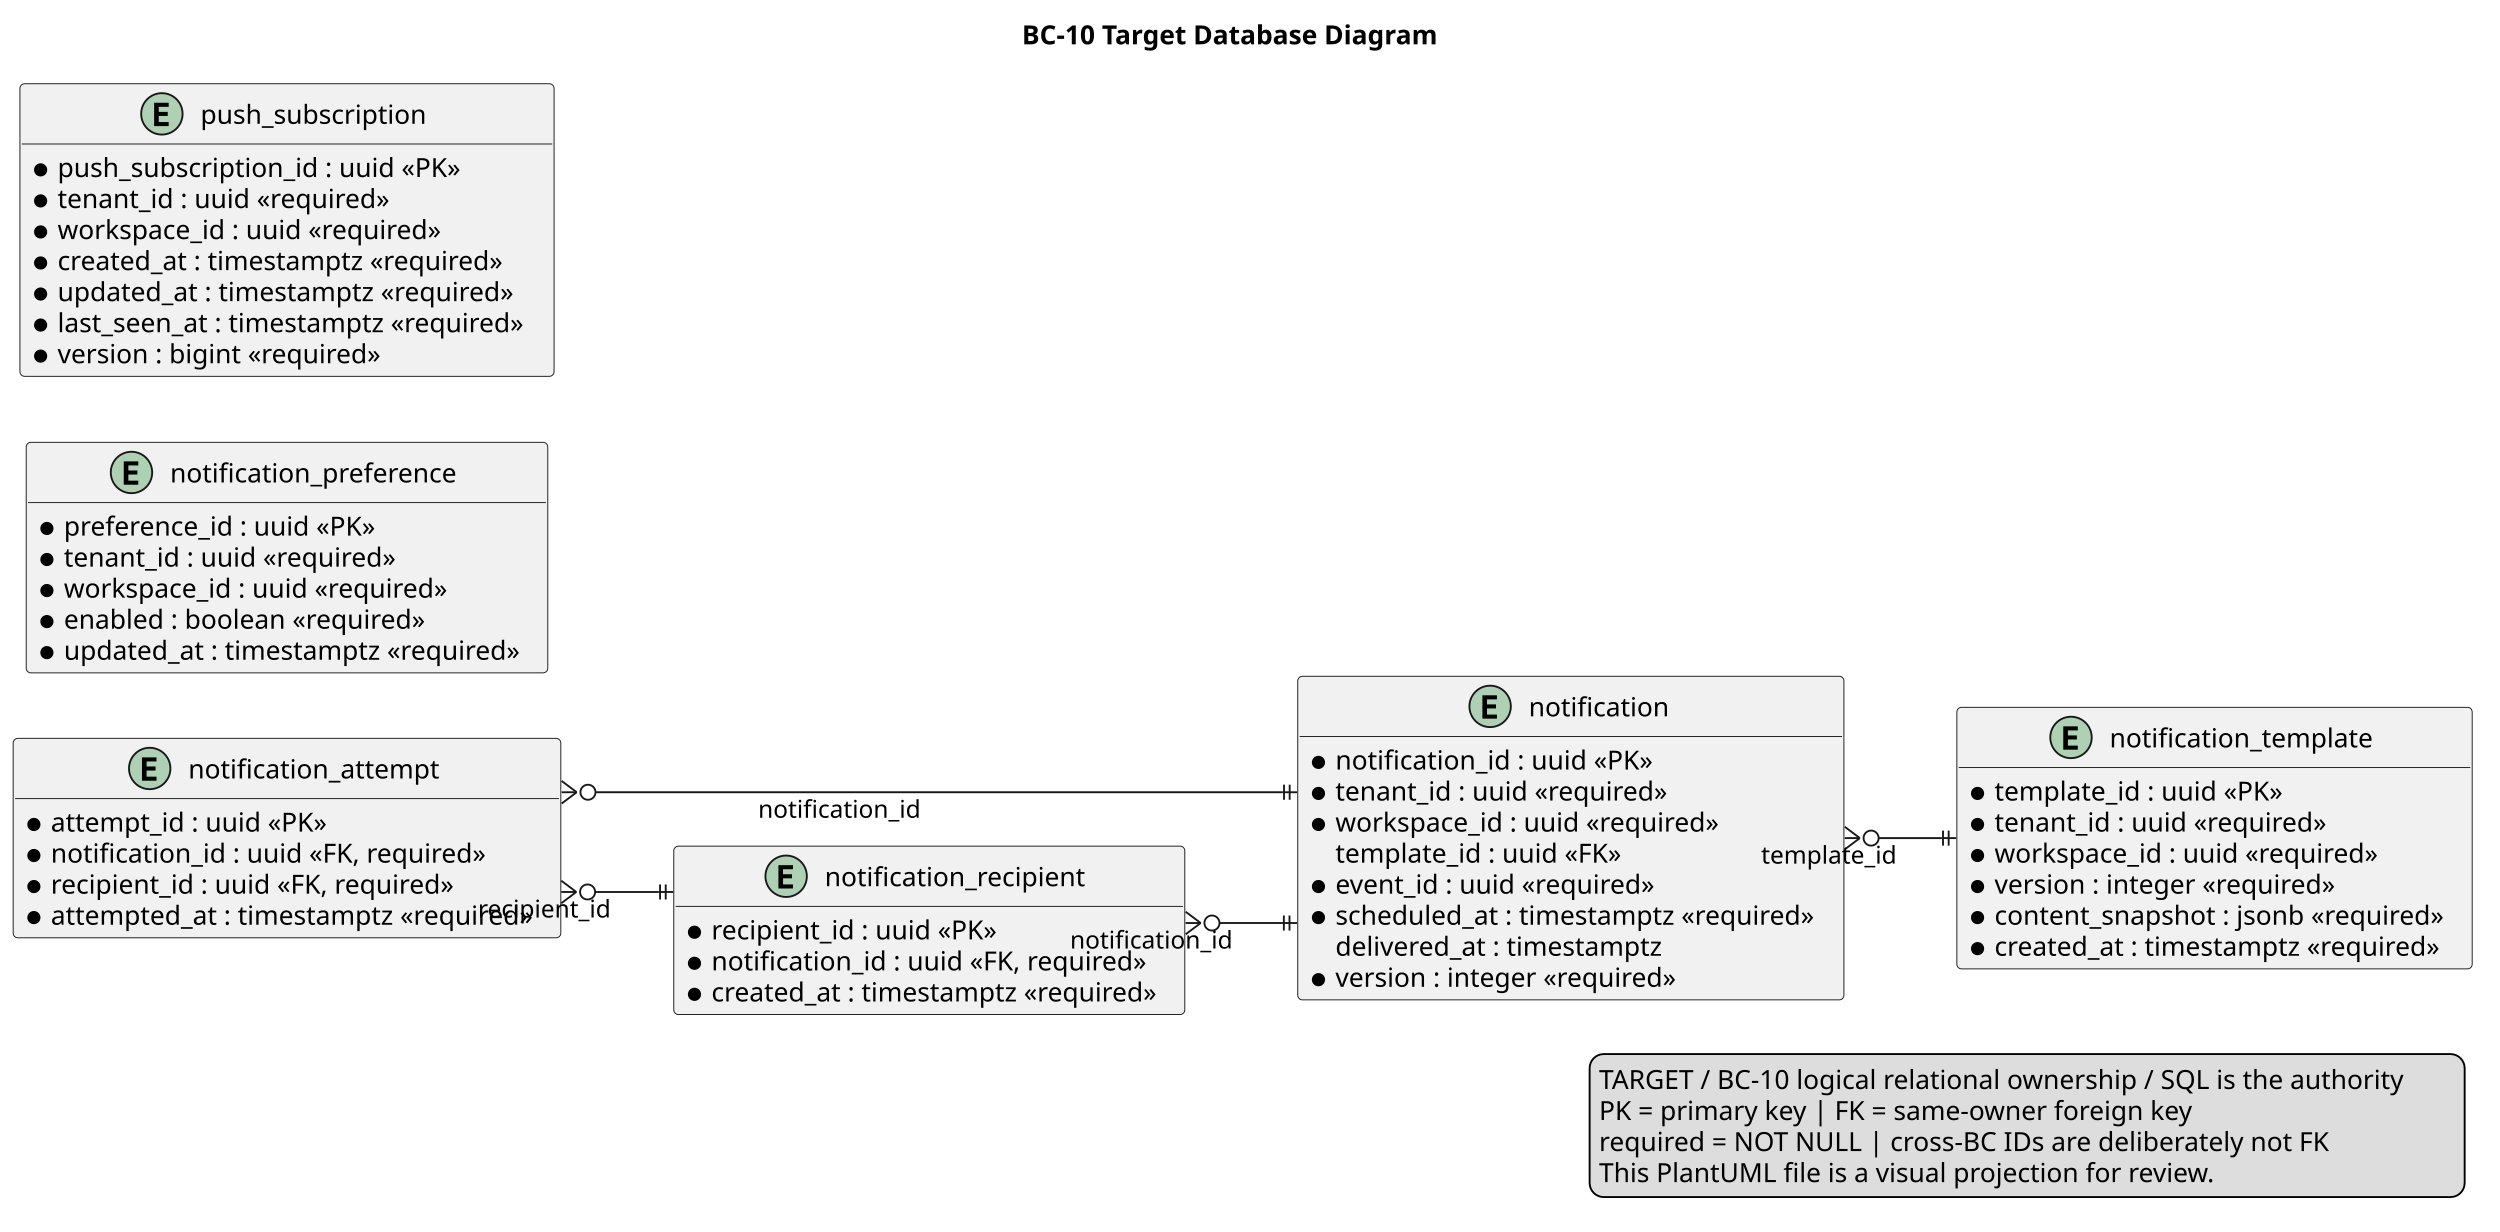
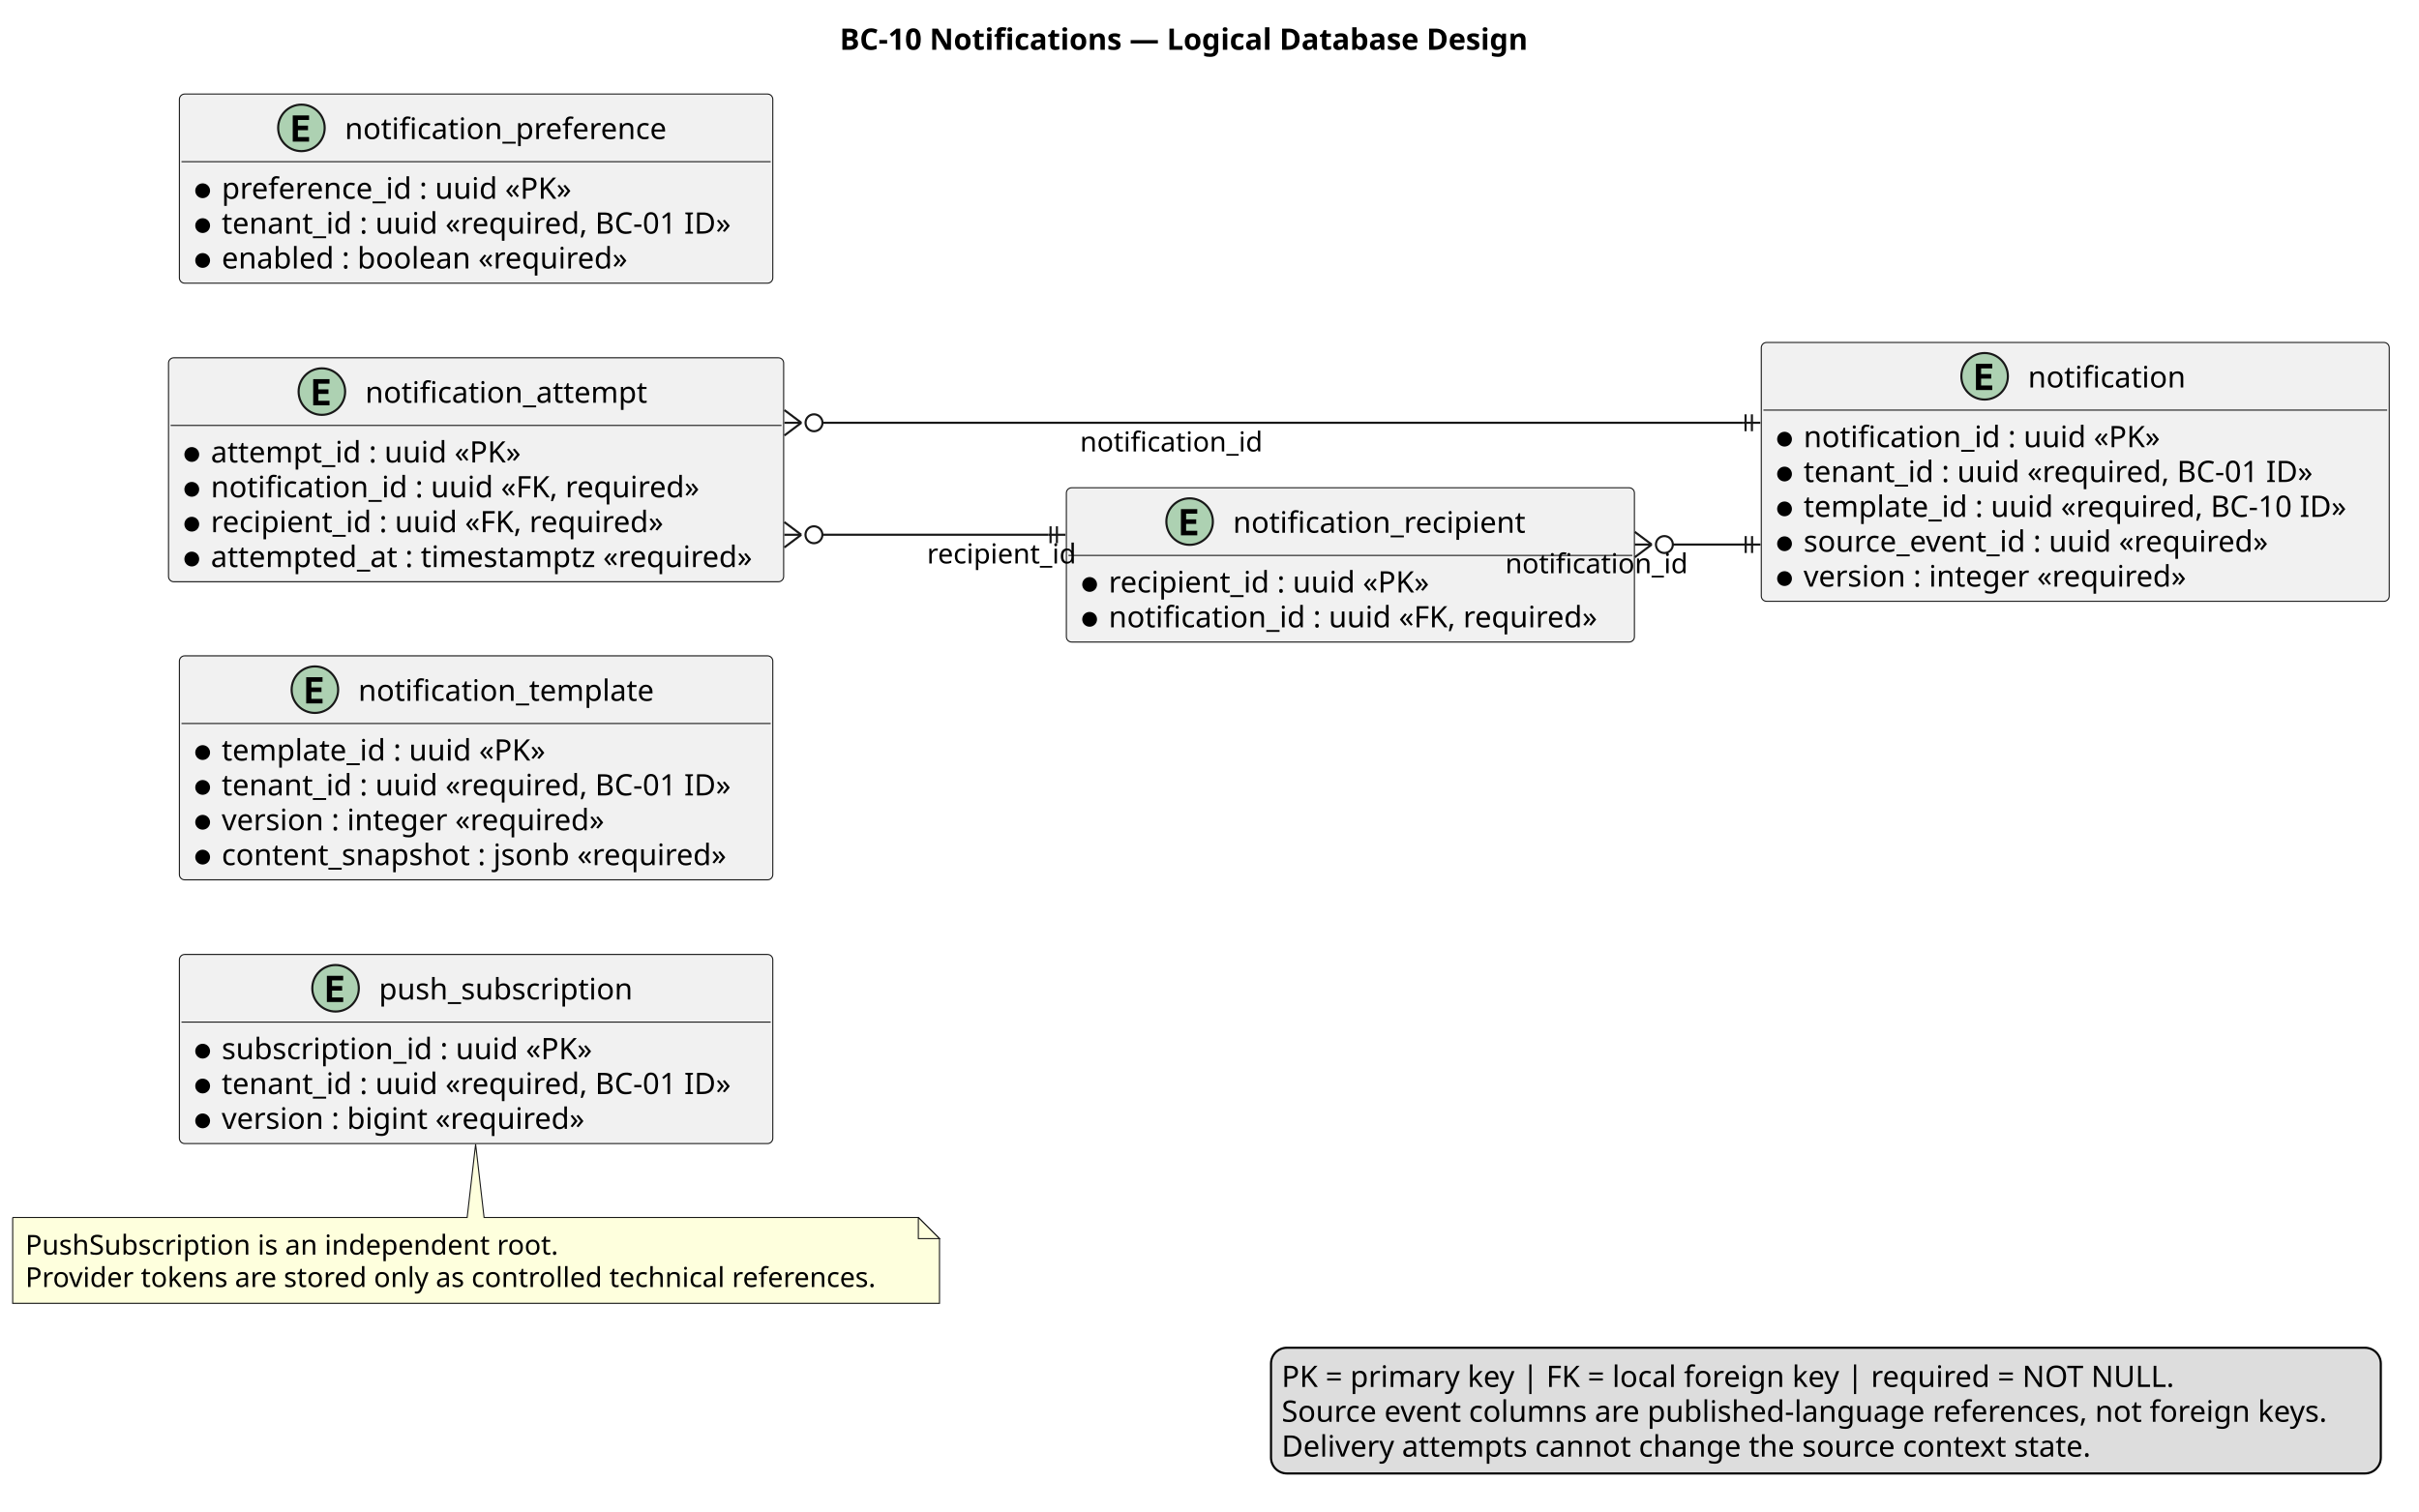
- <svg xmlns="http://www.w3.org/2000/svg" contentStyleType="text/css" data-diagram-type="CLASS" height="654px" preserveAspectRatio="none" style="width:1328px;height:654px;background:#FFFFFF;" version="1.1" viewBox="0 0 1328 654" width="1328px" zoomAndPan="magnify">
+ <svg xmlns="http://www.w3.org/2000/svg" contentStyleType="text/css" data-diagram-type="CLASS" height="715px" preserveAspectRatio="none" style="width:1144px;height:715px;background:#FFFFFF;" version="1.1" viewBox="0 0 1144 715" width="1144px" zoomAndPan="magnify">
  <defs />
  <g>
    <g class="title" data-source-line="1">
-       <text fill="#000000" font-family="sans-serif" font-size="14" font-weight="700" lengthAdjust="spacing" textLength="235.566" x="542.831" y="23.535">BC-10 Target Database Diagram</text>
+       <text fill="#000000" font-family="sans-serif" font-size="14" font-weight="700" lengthAdjust="spacing" textLength="343.69" x="397.122" y="23.535">BC-10 Notifications — Logical Database Design</text>
    </g>
-     <g class="entity" data-qualified-name="t_notification_template" data-source-line="12" id="ent0001">
-       <rect fill="#F1F1F1" height="138.93" rx="2.5" ry="2.5" style="stroke:#181818;stroke-width:0.5;" width="273.748" x="1039.48" y="375.728" />
-       <ellipse cx="1100.118" cy="391.728" fill="#ADD1B2" rx="11" ry="11" style="stroke:#181818;stroke-width:1;" />
-       <path d="M1103.732,398.228 L1096.013,398.228 L1096.013,385.835 L1103.732,385.835 L1103.732,387.993 L1098.461,387.993 L1098.461,390.666 L1103.234,390.666 L1103.234,392.825 L1098.461,392.825 L1098.461,396.07 L1103.732,396.07 Z " fill="#000000" />
-       <text fill="#000000" font-family="sans-serif" font-size="14" lengthAdjust="spacing" textLength="143.972" x="1120.618" y="397.019">notification_template</text>
-       <line style="stroke:#181818;stroke-width:0.5;" x1="1040.48" x2="1312.228" y1="407.728" y2="407.728" />
+     <g class="entity" data-qualified-name="notification_template" data-source-line="12" id="ent0001">
+       <rect fill="#F1F1F1" height="105.953" rx="2.5" ry="2.5" style="stroke:#181818;stroke-width:0.5;" width="280.632" x="84.84" y="310.238" />
+       <ellipse cx="148.92" cy="326.238" fill="#ADD1B2" rx="11" ry="11" style="stroke:#181818;stroke-width:1;" />
+       <path d="M152.534,332.738 L144.815,332.738 L144.815,320.345 L152.534,320.345 L152.534,322.503 L147.263,322.503 L147.263,325.176 L152.036,325.176 L152.036,327.334 L147.263,327.334 L147.263,330.58 L152.534,330.58 Z " fill="#000000" />
+       <text fill="#000000" font-family="sans-serif" font-size="14" lengthAdjust="spacing" textLength="143.972" x="169.42" y="331.529">notification_template</text>
+       <line style="stroke:#181818;stroke-width:0.5;" x1="85.84" x2="364.472" y1="342.238" y2="342.238" />
      <g data-visibility-modifier="IE_MANDATORY">
-         <ellipse cx="1050.48" cy="421.472" fill="#000000" rx="3" ry="3" style="stroke:#000000;stroke-width:1;" />
+         <ellipse cx="95.84" cy="355.982" fill="#000000" rx="3" ry="3" style="stroke:#000000;stroke-width:1;" />
      </g>
-       <text fill="#000000" font-family="sans-serif" font-size="14" lengthAdjust="spacing" textLength="159.093" x="1059.48" y="425.263">template_id : uuid «PK»</text>
+       <text fill="#000000" font-family="sans-serif" font-size="14" lengthAdjust="spacing" textLength="159.093" x="104.84" y="359.773">template_id : uuid «PK»</text>
      <g data-visibility-modifier="IE_MANDATORY">
-         <ellipse cx="1050.48" cy="437.961" fill="#000000" rx="3" ry="3" style="stroke:#000000;stroke-width:1;" />
+         <ellipse cx="95.84" cy="372.471" fill="#000000" rx="3" ry="3" style="stroke:#000000;stroke-width:1;" />
      </g>
-       <text fill="#000000" font-family="sans-serif" font-size="14" lengthAdjust="spacing" textLength="183.278" x="1059.48" y="441.752">tenant_id : uuid «required»</text>
+       <text fill="#000000" font-family="sans-serif" font-size="14" lengthAdjust="spacing" textLength="254.632" x="104.84" y="376.262">tenant_id : uuid «required, BC-01 ID»</text>
      <g data-visibility-modifier="IE_MANDATORY">
-         <ellipse cx="1050.48" cy="454.449" fill="#000000" rx="3" ry="3" style="stroke:#000000;stroke-width:1;" />
+         <ellipse cx="95.84" cy="388.959" fill="#000000" rx="3" ry="3" style="stroke:#000000;stroke-width:1;" />
      </g>
-       <text fill="#000000" font-family="sans-serif" font-size="14" lengthAdjust="spacing" textLength="211.846" x="1059.48" y="458.24">workspace_id : uuid «required»</text>
+       <text fill="#000000" font-family="sans-serif" font-size="14" lengthAdjust="spacing" textLength="187.079" x="104.84" y="392.75">version : integer «required»</text>
      <g data-visibility-modifier="IE_MANDATORY">
-         <ellipse cx="1050.48" cy="470.937" fill="#000000" rx="3" ry="3" style="stroke:#000000;stroke-width:1;" />
+         <ellipse cx="95.84" cy="405.447" fill="#000000" rx="3" ry="3" style="stroke:#000000;stroke-width:1;" />
      </g>
-       <text fill="#000000" font-family="sans-serif" font-size="14" lengthAdjust="spacing" textLength="187.079" x="1059.48" y="474.728">version : integer «required»</text>
+       <text fill="#000000" font-family="sans-serif" font-size="14" lengthAdjust="spacing" textLength="247.748" x="104.84" y="409.238">content_snapshot : jsonb «required»</text>
+     </g>
+     <g class="entity" data-qualified-name="notification" data-source-line="22" id="ent0002">
+       <rect fill="#F1F1F1" height="122.441" rx="2.5" ry="2.5" style="stroke:#181818;stroke-width:0.5;" width="296.983" x="832.95" y="161.998" />
+       <ellipse cx="938.572" cy="177.998" fill="#ADD1B2" rx="11" ry="11" style="stroke:#181818;stroke-width:1;" />
+       <path d="M942.186,184.498 L934.467,184.498 L934.467,172.105 L942.186,172.105 L942.186,174.263 L936.915,174.263 L936.915,176.936 L941.688,176.936 L941.688,179.095 L936.915,179.095 L936.915,182.34 L942.186,182.34 Z " fill="#000000" />
+       <text fill="#000000" font-family="sans-serif" font-size="14" lengthAdjust="spacing" textLength="77.239" x="959.072" y="183.289">notification</text>
+       <line style="stroke:#181818;stroke-width:0.5;" x1="833.95" x2="1128.933" y1="193.998" y2="193.998" />
      <g data-visibility-modifier="IE_MANDATORY">
-         <ellipse cx="1050.48" cy="487.425" fill="#000000" rx="3" ry="3" style="stroke:#000000;stroke-width:1;" />
+         <ellipse cx="843.95" cy="207.742" fill="#000000" rx="3" ry="3" style="stroke:#000000;stroke-width:1;" />
      </g>
-       <text fill="#000000" font-family="sans-serif" font-size="14" lengthAdjust="spacing" textLength="247.748" x="1059.48" y="491.217">content_snapshot : jsonb «required»</text>
+       <text fill="#000000" font-family="sans-serif" font-size="14" lengthAdjust="spacing" textLength="176.6" x="852.95" y="211.533">notification_id : uuid «PK»</text>
      <g data-visibility-modifier="IE_MANDATORY">
-         <ellipse cx="1050.48" cy="503.914" fill="#000000" rx="3" ry="3" style="stroke:#000000;stroke-width:1;" />
+         <ellipse cx="843.95" cy="224.231" fill="#000000" rx="3" ry="3" style="stroke:#000000;stroke-width:1;" />
      </g>
-       <text fill="#000000" font-family="sans-serif" font-size="14" lengthAdjust="spacing" textLength="245.451" x="1059.48" y="507.705">created_at : timestamptz «required»</text>
+       <text fill="#000000" font-family="sans-serif" font-size="14" lengthAdjust="spacing" textLength="254.632" x="852.95" y="228.022">tenant_id : uuid «required, BC-01 ID»</text>
+       <g data-visibility-modifier="IE_MANDATORY">
+         <ellipse cx="843.95" cy="240.719" fill="#000000" rx="3" ry="3" style="stroke:#000000;stroke-width:1;" />
+       </g>
+       <text fill="#000000" font-family="sans-serif" font-size="14" lengthAdjust="spacing" textLength="270.983" x="852.95" y="244.51">template_id : uuid «required, BC-10 ID»</text>
+       <g data-visibility-modifier="IE_MANDATORY">
+         <ellipse cx="843.95" cy="257.207" fill="#000000" rx="3" ry="3" style="stroke:#000000;stroke-width:1;" />
+       </g>
+       <text fill="#000000" font-family="sans-serif" font-size="14" lengthAdjust="spacing" textLength="228.792" x="852.95" y="260.998">source_event_id : uuid «required»</text>
+       <g data-visibility-modifier="IE_MANDATORY">
+         <ellipse cx="843.95" cy="273.695" fill="#000000" rx="3" ry="3" style="stroke:#000000;stroke-width:1;" />
+       </g>
+       <text fill="#000000" font-family="sans-serif" font-size="14" lengthAdjust="spacing" textLength="187.079" x="852.95" y="277.487">version : integer «required»</text>
    </g>
-     <g class="entity" data-qualified-name="t_notification" data-source-line="24" id="ent0002">
-       <rect fill="#F1F1F1" height="171.906" rx="2.5" ry="2.5" style="stroke:#181818;stroke-width:0.5;" width="290.127" x="689.36" y="359.238" />
-       <ellipse cx="791.554" cy="375.238" fill="#ADD1B2" rx="11" ry="11" style="stroke:#181818;stroke-width:1;" />
-       <path d="M795.168,381.738 L787.448,381.738 L787.448,369.345 L795.168,369.345 L795.168,371.503 L789.897,371.503 L789.897,374.176 L794.67,374.176 L794.67,376.334 L789.897,376.334 L789.897,379.58 L795.168,379.58 Z " fill="#000000" />
-       <text fill="#000000" font-family="sans-serif" font-size="14" lengthAdjust="spacing" textLength="77.239" x="812.054" y="380.529">notification</text>
-       <line style="stroke:#181818;stroke-width:0.5;" x1="690.36" x2="978.487" y1="391.238" y2="391.238" />
+     <g class="entity" data-qualified-name="notification_recipient" data-source-line="33" id="ent0003">
+       <rect fill="#F1F1F1" height="72.977" rx="2.5" ry="2.5" style="stroke:#181818;stroke-width:0.5;" width="268.642" x="504.31" y="230.728" />
+       <ellipse cx="562.597" cy="246.728" fill="#ADD1B2" rx="11" ry="11" style="stroke:#181818;stroke-width:1;" />
+       <path d="M566.211,253.228 L558.491,253.228 L558.491,240.835 L566.211,240.835 L566.211,242.993 L560.94,242.993 L560.94,245.666 L565.713,245.666 L565.713,247.825 L560.94,247.825 L560.94,251.07 L566.211,251.07 Z " fill="#000000" />
+       <text fill="#000000" font-family="sans-serif" font-size="14" lengthAdjust="spacing" textLength="143.568" x="583.097" y="252.019">notification_recipient</text>
+       <line style="stroke:#181818;stroke-width:0.5;" x1="505.31" x2="771.952" y1="262.728" y2="262.728" />
      <g data-visibility-modifier="IE_MANDATORY">
-         <ellipse cx="700.36" cy="404.982" fill="#000000" rx="3" ry="3" style="stroke:#000000;stroke-width:1;" />
+         <ellipse cx="515.31" cy="276.472" fill="#000000" rx="3" ry="3" style="stroke:#000000;stroke-width:1;" />
      </g>
-       <text fill="#000000" font-family="sans-serif" font-size="14" lengthAdjust="spacing" textLength="176.6" x="709.36" y="408.773">notification_id : uuid «PK»</text>
+       <text fill="#000000" font-family="sans-serif" font-size="14" lengthAdjust="spacing" textLength="158.69" x="524.31" y="280.263">recipient_id : uuid «PK»</text>
      <g data-visibility-modifier="IE_MANDATORY">
-         <ellipse cx="700.36" cy="421.471" fill="#000000" rx="3" ry="3" style="stroke:#000000;stroke-width:1;" />
+         <ellipse cx="515.31" cy="292.961" fill="#000000" rx="3" ry="3" style="stroke:#000000;stroke-width:1;" />
      </g>
-       <text fill="#000000" font-family="sans-serif" font-size="14" lengthAdjust="spacing" textLength="183.278" x="709.36" y="425.262">tenant_id : uuid «required»</text>
+       <text fill="#000000" font-family="sans-serif" font-size="14" lengthAdjust="spacing" textLength="242.642" x="524.31" y="296.752">notification_id : uuid «FK, required»</text>
+     </g>
+     <g class="entity" data-qualified-name="notification_attempt" data-source-line="42" id="ent0004">
+       <rect fill="#F1F1F1" height="105.953" rx="2.5" ry="2.5" style="stroke:#181818;stroke-width:0.5;" width="290.906" x="79.7" y="169.238" />
+       <ellipse cx="152.222" cy="185.238" fill="#ADD1B2" rx="11" ry="11" style="stroke:#181818;stroke-width:1;" />
+       <path d="M155.837,191.738 L148.117,191.738 L148.117,179.345 L155.837,179.345 L155.837,181.503 L150.566,181.503 L150.566,184.176 L155.339,184.176 L155.339,186.334 L150.566,186.334 L150.566,189.58 L155.837,189.58 Z " fill="#000000" />
+       <text fill="#000000" font-family="sans-serif" font-size="14" lengthAdjust="spacing" textLength="137.361" x="172.722" y="190.529">notification_attempt</text>
+       <line style="stroke:#181818;stroke-width:0.5;" x1="80.7" x2="369.606" y1="201.238" y2="201.238" />
      <g data-visibility-modifier="IE_MANDATORY">
-         <ellipse cx="700.36" cy="437.959" fill="#000000" rx="3" ry="3" style="stroke:#000000;stroke-width:1;" />
+         <ellipse cx="90.7" cy="214.982" fill="#000000" rx="3" ry="3" style="stroke:#000000;stroke-width:1;" />
      </g>
-       <text fill="#000000" font-family="sans-serif" font-size="14" lengthAdjust="spacing" textLength="211.846" x="709.36" y="441.75">workspace_id : uuid «required»</text>
-       <text fill="#000000" font-family="sans-serif" font-size="14" lengthAdjust="spacing" textLength="158.86" x="709.36" y="458.238">template_id : uuid «FK»</text>
+       <text fill="#000000" font-family="sans-serif" font-size="14" lengthAdjust="spacing" textLength="152.482" x="99.7" y="218.773">attempt_id : uuid «PK»</text>
      <g data-visibility-modifier="IE_MANDATORY">
-         <ellipse cx="700.36" cy="470.935" fill="#000000" rx="3" ry="3" style="stroke:#000000;stroke-width:1;" />
+         <ellipse cx="90.7" cy="231.471" fill="#000000" rx="3" ry="3" style="stroke:#000000;stroke-width:1;" />
      </g>
-       <text fill="#000000" font-family="sans-serif" font-size="14" lengthAdjust="spacing" textLength="176.668" x="709.36" y="474.727">event_id : uuid «required»</text>
+       <text fill="#000000" font-family="sans-serif" font-size="14" lengthAdjust="spacing" textLength="242.642" x="99.7" y="235.262">notification_id : uuid «FK, required»</text>
      <g data-visibility-modifier="IE_MANDATORY">
-         <ellipse cx="700.36" cy="487.424" fill="#000000" rx="3" ry="3" style="stroke:#000000;stroke-width:1;" />
+         <ellipse cx="90.7" cy="247.959" fill="#000000" rx="3" ry="3" style="stroke:#000000;stroke-width:1;" />
      </g>
-       <text fill="#000000" font-family="sans-serif" font-size="14" lengthAdjust="spacing" textLength="264.127" x="709.36" y="491.215">scheduled_at : timestamptz «required»</text>
-       <text fill="#000000" font-family="sans-serif" font-size="14" lengthAdjust="spacing" textLength="180.749" x="709.36" y="507.703">delivered_at : timestamptz</text>
+       <text fill="#000000" font-family="sans-serif" font-size="14" lengthAdjust="spacing" textLength="224.731" x="99.7" y="251.75">recipient_id : uuid «FK, required»</text>
      <g data-visibility-modifier="IE_MANDATORY">
-         <ellipse cx="700.36" cy="520.4" fill="#000000" rx="3" ry="3" style="stroke:#000000;stroke-width:1;" />
+         <ellipse cx="90.7" cy="264.447" fill="#000000" rx="3" ry="3" style="stroke:#000000;stroke-width:1;" />
      </g>
-       <text fill="#000000" font-family="sans-serif" font-size="14" lengthAdjust="spacing" textLength="187.079" x="709.36" y="524.191">version : integer «required»</text>
+       <text fill="#000000" font-family="sans-serif" font-size="14" lengthAdjust="spacing" textLength="264.906" x="99.7" y="268.238">attempted_at : timestamptz «required»</text>
    </g>
-     <g class="entity" data-qualified-name="t_notification_recipient" data-source-line="37" id="ent0003">
-       <rect fill="#F1F1F1" height="89.465" rx="2.5" ry="2.5" style="stroke:#181818;stroke-width:0.5;" width="271.451" x="357.91" y="449.468" />
-       <ellipse cx="417.601" cy="465.468" fill="#ADD1B2" rx="11" ry="11" style="stroke:#181818;stroke-width:1;" />
-       <path d="M421.216,471.968 L413.496,471.968 L413.496,459.575 L421.216,459.575 L421.216,461.733 L415.945,461.733 L415.945,464.406 L420.718,464.406 L420.718,466.565 L415.945,466.565 L415.945,469.81 L421.216,469.81 Z " fill="#000000" />
-       <text fill="#000000" font-family="sans-serif" font-size="14" lengthAdjust="spacing" textLength="143.568" x="438.101" y="470.759">notification_recipient</text>
-       <line style="stroke:#181818;stroke-width:0.5;" x1="358.91" x2="628.361" y1="481.468" y2="481.468" />
+     <g class="entity" data-qualified-name="notification_preference" data-source-line="53" id="ent0005">
+       <rect fill="#F1F1F1" height="89.465" rx="2.5" ry="2.5" style="stroke:#181818;stroke-width:0.5;" width="280.632" x="84.84" y="44.488" />
+       <ellipse cx="142.549" cy="60.488" fill="#ADD1B2" rx="11" ry="11" style="stroke:#181818;stroke-width:1;" />
+       <path d="M146.163,66.988 L138.444,66.988 L138.444,54.595 L146.163,54.595 L146.163,56.753 L140.892,56.753 L140.892,59.426 L145.665,59.426 L145.665,61.584 L140.892,61.584 L140.892,64.83 L146.163,64.83 Z " fill="#000000" />
+       <text fill="#000000" font-family="sans-serif" font-size="14" lengthAdjust="spacing" textLength="156.714" x="163.049" y="65.779">notification_preference</text>
+       <line style="stroke:#181818;stroke-width:0.5;" x1="85.84" x2="364.472" y1="76.488" y2="76.488" />
      <g data-visibility-modifier="IE_MANDATORY">
-         <ellipse cx="368.91" cy="495.212" fill="#000000" rx="3" ry="3" style="stroke:#000000;stroke-width:1;" />
+         <ellipse cx="95.84" cy="90.232" fill="#000000" rx="3" ry="3" style="stroke:#000000;stroke-width:1;" />
      </g>
-       <text fill="#000000" font-family="sans-serif" font-size="14" lengthAdjust="spacing" textLength="158.69" x="377.91" y="499.003">recipient_id : uuid «PK»</text>
+       <text fill="#000000" font-family="sans-serif" font-size="14" lengthAdjust="spacing" textLength="171.835" x="104.84" y="94.023">preference_id : uuid «PK»</text>
      <g data-visibility-modifier="IE_MANDATORY">
-         <ellipse cx="368.91" cy="511.701" fill="#000000" rx="3" ry="3" style="stroke:#000000;stroke-width:1;" />
+         <ellipse cx="95.84" cy="106.721" fill="#000000" rx="3" ry="3" style="stroke:#000000;stroke-width:1;" />
      </g>
-       <text fill="#000000" font-family="sans-serif" font-size="14" lengthAdjust="spacing" textLength="242.642" x="377.91" y="515.492">notification_id : uuid «FK, required»</text>
+       <text fill="#000000" font-family="sans-serif" font-size="14" lengthAdjust="spacing" textLength="254.632" x="104.84" y="110.512">tenant_id : uuid «required, BC-01 ID»</text>
      <g data-visibility-modifier="IE_MANDATORY">
-         <ellipse cx="368.91" cy="528.189" fill="#000000" rx="3" ry="3" style="stroke:#000000;stroke-width:1;" />
+         <ellipse cx="95.84" cy="123.209" fill="#000000" rx="3" ry="3" style="stroke:#000000;stroke-width:1;" />
      </g>
-       <text fill="#000000" font-family="sans-serif" font-size="14" lengthAdjust="spacing" textLength="245.451" x="377.91" y="531.98">created_at : timestamptz «required»</text>
+       <text fill="#000000" font-family="sans-serif" font-size="14" lengthAdjust="spacing" textLength="197.77" x="104.84" y="127">enabled : boolean «required»</text>
    </g>
-     <g class="entity" data-qualified-name="t_notification_preference" data-source-line="46" id="ent0004">
-       <rect fill="#F1F1F1" height="122.441" rx="2.5" ry="2.5" style="stroke:#181818;stroke-width:0.5;" width="277.063" x="13.92" y="234.978" />
-       <ellipse cx="69.845" cy="250.978" fill="#ADD1B2" rx="11" ry="11" style="stroke:#181818;stroke-width:1;" />
-       <path d="M73.459,257.478 L65.739,257.478 L65.739,245.085 L73.459,245.085 L73.459,247.243 L68.188,247.243 L68.188,249.916 L72.961,249.916 L72.961,252.075 L68.188,252.075 L68.188,255.32 L73.459,255.32 Z " fill="#000000" />
-       <text fill="#000000" font-family="sans-serif" font-size="14" lengthAdjust="spacing" textLength="156.714" x="90.345" y="256.269">notification_preference</text>
-       <line style="stroke:#181818;stroke-width:0.5;" x1="14.92" x2="289.983" y1="266.978" y2="266.978" />
+     <g class="entity" data-qualified-name="push_subscription" data-source-line="63" id="ent0006">
+       <rect fill="#F1F1F1" height="89.465" rx="2.5" ry="2.5" style="stroke:#181818;stroke-width:0.5;" width="280.632" x="84.84" y="451.488" />
+       <ellipse cx="158.692" cy="467.488" fill="#ADD1B2" rx="11" ry="11" style="stroke:#181818;stroke-width:1;" />
+       <path d="M162.306,473.988 L154.587,473.988 L154.587,461.595 L162.306,461.595 L162.306,463.753 L157.035,463.753 L157.035,466.426 L161.808,466.426 L161.808,468.584 L157.035,468.584 L157.035,471.83 L162.306,471.83 Z " fill="#000000" />
+       <text fill="#000000" font-family="sans-serif" font-size="14" lengthAdjust="spacing" textLength="124.428" x="179.192" y="472.779">push_subscription</text>
+       <line style="stroke:#181818;stroke-width:0.5;" x1="85.84" x2="364.472" y1="483.488" y2="483.488" />
      <g data-visibility-modifier="IE_MANDATORY">
-         <ellipse cx="24.92" cy="280.722" fill="#000000" rx="3" ry="3" style="stroke:#000000;stroke-width:1;" />
+         <ellipse cx="95.84" cy="497.232" fill="#000000" rx="3" ry="3" style="stroke:#000000;stroke-width:1;" />
      </g>
-       <text fill="#000000" font-family="sans-serif" font-size="14" lengthAdjust="spacing" textLength="171.835" x="33.92" y="284.513">preference_id : uuid «PK»</text>
+       <text fill="#000000" font-family="sans-serif" font-size="14" lengthAdjust="spacing" textLength="183.463" x="104.84" y="501.023">subscription_id : uuid «PK»</text>
      <g data-visibility-modifier="IE_MANDATORY">
-         <ellipse cx="24.92" cy="297.211" fill="#000000" rx="3" ry="3" style="stroke:#000000;stroke-width:1;" />
+         <ellipse cx="95.84" cy="513.721" fill="#000000" rx="3" ry="3" style="stroke:#000000;stroke-width:1;" />
      </g>
-       <text fill="#000000" font-family="sans-serif" font-size="14" lengthAdjust="spacing" textLength="183.278" x="33.92" y="301.002">tenant_id : uuid «required»</text>
+       <text fill="#000000" font-family="sans-serif" font-size="14" lengthAdjust="spacing" textLength="254.632" x="104.84" y="517.512">tenant_id : uuid «required, BC-01 ID»</text>
      <g data-visibility-modifier="IE_MANDATORY">
-         <ellipse cx="24.92" cy="313.699" fill="#000000" rx="3" ry="3" style="stroke:#000000;stroke-width:1;" />
+         <ellipse cx="95.84" cy="530.209" fill="#000000" rx="3" ry="3" style="stroke:#000000;stroke-width:1;" />
      </g>
-       <text fill="#000000" font-family="sans-serif" font-size="14" lengthAdjust="spacing" textLength="211.846" x="33.92" y="317.49">workspace_id : uuid «required»</text>
-       <g data-visibility-modifier="IE_MANDATORY">
-         <ellipse cx="24.92" cy="330.187" fill="#000000" rx="3" ry="3" style="stroke:#000000;stroke-width:1;" />
-       </g>
-       <text fill="#000000" font-family="sans-serif" font-size="14" lengthAdjust="spacing" textLength="197.77" x="33.92" y="333.978">enabled : boolean «required»</text>
-       <g data-visibility-modifier="IE_MANDATORY">
-         <ellipse cx="24.92" cy="346.675" fill="#000000" rx="3" ry="3" style="stroke:#000000;stroke-width:1;" />
-       </g>
-       <text fill="#000000" font-family="sans-serif" font-size="14" lengthAdjust="spacing" textLength="251.064" x="33.92" y="350.467">updated_at : timestamptz «required»</text>
+       <text fill="#000000" font-family="sans-serif" font-size="14" lengthAdjust="spacing" textLength="178.609" x="104.84" y="534">version : bigint «required»</text>
    </g>
-     <g class="entity" data-qualified-name="t_push_subscription" data-source-line="57" id="ent0005">
-       <rect fill="#F1F1F1" height="155.418" rx="2.5" ry="2.5" style="stroke:#181818;stroke-width:0.5;" width="283.749" x="10.58" y="44.488" />
-       <ellipse cx="85.991" cy="60.488" fill="#ADD1B2" rx="11" ry="11" style="stroke:#181818;stroke-width:1;" />
-       <path d="M89.605,66.988 L81.885,66.988 L81.885,54.595 L89.605,54.595 L89.605,56.753 L84.334,56.753 L84.334,59.426 L89.107,59.426 L89.107,61.584 L84.334,61.584 L84.334,64.83 L89.605,64.83 Z " fill="#000000" />
-       <text fill="#000000" font-family="sans-serif" font-size="14" lengthAdjust="spacing" textLength="124.428" x="106.491" y="65.779">push_subscription</text>
-       <line style="stroke:#181818;stroke-width:0.5;" x1="11.58" x2="293.329" y1="76.488" y2="76.488" />
-       <g data-visibility-modifier="IE_MANDATORY">
-         <ellipse cx="21.58" cy="90.232" fill="#000000" rx="3" ry="3" style="stroke:#000000;stroke-width:1;" />
-       </g>
-       <text fill="#000000" font-family="sans-serif" font-size="14" lengthAdjust="spacing" textLength="223.788" x="30.58" y="94.023">push_subscription_id : uuid «PK»</text>
-       <g data-visibility-modifier="IE_MANDATORY">
-         <ellipse cx="21.58" cy="106.721" fill="#000000" rx="3" ry="3" style="stroke:#000000;stroke-width:1;" />
-       </g>
-       <text fill="#000000" font-family="sans-serif" font-size="14" lengthAdjust="spacing" textLength="183.278" x="30.58" y="110.512">tenant_id : uuid «required»</text>
-       <g data-visibility-modifier="IE_MANDATORY">
-         <ellipse cx="21.58" cy="123.209" fill="#000000" rx="3" ry="3" style="stroke:#000000;stroke-width:1;" />
-       </g>
-       <text fill="#000000" font-family="sans-serif" font-size="14" lengthAdjust="spacing" textLength="211.846" x="30.58" y="127">workspace_id : uuid «required»</text>
-       <g data-visibility-modifier="IE_MANDATORY">
-         <ellipse cx="21.58" cy="139.697" fill="#000000" rx="3" ry="3" style="stroke:#000000;stroke-width:1;" />
-       </g>
-       <text fill="#000000" font-family="sans-serif" font-size="14" lengthAdjust="spacing" textLength="245.451" x="30.58" y="143.488">created_at : timestamptz «required»</text>
-       <g data-visibility-modifier="IE_MANDATORY">
-         <ellipse cx="21.58" cy="156.185" fill="#000000" rx="3" ry="3" style="stroke:#000000;stroke-width:1;" />
-       </g>
-       <text fill="#000000" font-family="sans-serif" font-size="14" lengthAdjust="spacing" textLength="251.064" x="30.58" y="159.977">updated_at : timestamptz «required»</text>
-       <g data-visibility-modifier="IE_MANDATORY">
-         <ellipse cx="21.58" cy="172.674" fill="#000000" rx="3" ry="3" style="stroke:#000000;stroke-width:1;" />
-       </g>
-       <text fill="#000000" font-family="sans-serif" font-size="14" lengthAdjust="spacing" textLength="257.749" x="30.58" y="176.465">last_seen_at : timestamptz «required»</text>
-       <g data-visibility-modifier="IE_MANDATORY">
-         <ellipse cx="21.58" cy="189.162" fill="#000000" rx="3" ry="3" style="stroke:#000000;stroke-width:1;" />
-       </g>
-       <text fill="#000000" font-family="sans-serif" font-size="14" lengthAdjust="spacing" textLength="178.609" x="30.58" y="192.953">version : bigint «required»</text>
+     <g class="entity" data-qualified-name="GMN10" data-source-line="79" id="ent0011">
+       <path d="M6,575.908 L6,616.529 A0,0 0 0 0 6,616.529 L444.308,616.529 A0,0 0 0 0 444.308,616.529 L444.308,585.908 L434.308,575.908 L228.93,575.908 L224.93,541.248 L220.93,575.908 L6,575.908 A0,0 0 0 0 6,575.908" fill="#FEFFDD" style="stroke:#181818;stroke-width:0.5;" />
+       <path d="M434.308,575.908 L434.308,585.908 L444.308,585.908 L434.308,575.908" fill="#FEFFDD" style="stroke:#181818;stroke-width:0.5;" />
+       <text fill="#000000" font-family="sans-serif" font-size="13" lengthAdjust="spacing" textLength="259.867" x="12" y="593.477">PushSubscription is an independent root.</text>
+       <text fill="#000000" font-family="sans-serif" font-size="13" lengthAdjust="spacing" textLength="417.308" x="12" y="608.787">Provider tokens are stored only as controlled technical references.</text>
    </g>
-     <g class="entity" data-qualified-name="t_notification_attempt" data-source-line="73" id="ent0006">
-       <rect fill="#F1F1F1" height="105.953" rx="2.5" ry="2.5" style="stroke:#181818;stroke-width:0.5;" width="290.906" x="7" y="392.218" />
-       <ellipse cx="79.522" cy="408.218" fill="#ADD1B2" rx="11" ry="11" style="stroke:#181818;stroke-width:1;" />
-       <path d="M83.137,414.718 L75.417,414.718 L75.417,402.325 L83.137,402.325 L83.137,404.483 L77.866,404.483 L77.866,407.156 L82.639,407.156 L82.639,409.315 L77.866,409.315 L77.866,412.56 L83.137,412.56 Z " fill="#000000" />
-       <text fill="#000000" font-family="sans-serif" font-size="14" lengthAdjust="spacing" textLength="137.361" x="100.022" y="413.509">notification_attempt</text>
-       <line style="stroke:#181818;stroke-width:0.5;" x1="8" x2="296.906" y1="424.218" y2="424.218" />
-       <g data-visibility-modifier="IE_MANDATORY">
-         <ellipse cx="18" cy="437.962" fill="#000000" rx="3" ry="3" style="stroke:#000000;stroke-width:1;" />
-       </g>
-       <text fill="#000000" font-family="sans-serif" font-size="14" lengthAdjust="spacing" textLength="152.482" x="27" y="441.753">attempt_id : uuid «PK»</text>
-       <g data-visibility-modifier="IE_MANDATORY">
-         <ellipse cx="18" cy="454.451" fill="#000000" rx="3" ry="3" style="stroke:#000000;stroke-width:1;" />
-       </g>
-       <text fill="#000000" font-family="sans-serif" font-size="14" lengthAdjust="spacing" textLength="242.642" x="27" y="458.242">notification_id : uuid «FK, required»</text>
-       <g data-visibility-modifier="IE_MANDATORY">
-         <ellipse cx="18" cy="470.939" fill="#000000" rx="3" ry="3" style="stroke:#000000;stroke-width:1;" />
-       </g>
-       <text fill="#000000" font-family="sans-serif" font-size="14" lengthAdjust="spacing" textLength="224.731" x="27" y="474.73">recipient_id : uuid «FK, required»</text>
-       <g data-visibility-modifier="IE_MANDATORY">
-         <ellipse cx="18" cy="487.427" fill="#000000" rx="3" ry="3" style="stroke:#000000;stroke-width:1;" />
-       </g>
-       <text fill="#000000" font-family="sans-serif" font-size="14" lengthAdjust="spacing" textLength="264.906" x="27" y="491.218">attempted_at : timestamptz «required»</text>
+     <g class="link" data-entity-1="ent0003" data-entity-2="ent0002" data-link-type="crowfoot" data-source-line="74" id="lnk7">
+       <path codeLine="74" d="M791.13,257.588 C810.64,257.588 804.82,257.588 824.59,257.588" fill="none" id="notification_recipient-notification" style="stroke:#181818;stroke-width:1;" />
+       <line style="stroke:#181818;stroke-width:1;" x1="781.13" x2="773.13" y1="257.588" y2="263.588" />
+       <line style="stroke:#181818;stroke-width:1;" x1="781.13" x2="773.13" y1="257.588" y2="251.588" />
+       <line style="stroke:#181818;stroke-width:1;" x1="781.13" x2="773.13" y1="257.588" y2="257.588" />
+       <ellipse cx="787.13" cy="257.588" fill="none" rx="4" ry="4" style="stroke:#181818;stroke-width:1;" />
+       <line style="stroke:#181818;stroke-width:1;" x1="828.59" x2="828.59" y1="253.588" y2="261.588" />
+       <line style="stroke:#181818;stroke-width:1;" x1="825.59" x2="825.59" y1="253.588" y2="261.588" />
+       <line style="stroke:#181818;stroke-width:1;" x1="824.59" x2="832.59" y1="257.588" y2="257.588" />
+       <text fill="#000000" font-family="sans-serif" font-size="13" lengthAdjust="spacing" textLength="90.162" x="711.86" y="271.157">notification_id</text>
    </g>
-     <g class="link" data-entity-1="ent0002" data-entity-2="ent0001" data-link-type="crowfoot" data-source-line="84" id="lnk7">
-       <path codeLine="84" d="M997.93,445.198 C1017.56,445.198 1011.65,445.198 1031.13,445.198" fill="none" id="t_notification-t_notification_template" style="stroke:#181818;stroke-width:1;" />
-       <line style="stroke:#181818;stroke-width:1;" x1="987.93" x2="979.93" y1="445.198" y2="451.198" />
-       <line style="stroke:#181818;stroke-width:1;" x1="987.93" x2="979.93" y1="445.198" y2="439.198" />
-       <line style="stroke:#181818;stroke-width:1;" x1="987.93" x2="979.93" y1="445.198" y2="445.198" />
-       <ellipse cx="993.93" cy="445.198" fill="none" rx="4" ry="4" style="stroke:#181818;stroke-width:1;" />
-       <line style="stroke:#181818;stroke-width:1;" x1="1035.13" x2="1035.13" y1="441.198" y2="449.198" />
-       <line style="stroke:#181818;stroke-width:1;" x1="1032.13" x2="1032.13" y1="441.198" y2="449.198" />
-       <line style="stroke:#181818;stroke-width:1;" x1="1031.13" x2="1039.13" y1="445.198" y2="445.198" />
-       <text fill="#000000" font-family="sans-serif" font-size="13" lengthAdjust="spacing" textLength="73.906" x="935.53" y="458.767">template_id</text>
+     <g class="link" data-entity-1="ent0004" data-entity-2="ent0002" data-link-type="crowfoot" data-source-line="75" id="lnk8">
+       <path codeLine="75" d="M388.97,199.988 C521.71,199.988 690.81,199.988 824.52,199.988" fill="none" id="notification_attempt-notification" style="stroke:#181818;stroke-width:1;" />
+       <line style="stroke:#181818;stroke-width:1;" x1="378.97" x2="370.97" y1="199.988" y2="205.988" />
+       <line style="stroke:#181818;stroke-width:1;" x1="378.97" x2="370.97" y1="199.988" y2="193.988" />
+       <line style="stroke:#181818;stroke-width:1;" x1="378.97" x2="370.97" y1="199.988" y2="199.988" />
+       <ellipse cx="384.97" cy="199.988" fill="none" rx="4" ry="4" style="stroke:#181818;stroke-width:1;" />
+       <line style="stroke:#181818;stroke-width:1;" x1="828.52" x2="828.52" y1="195.988" y2="203.988" />
+       <line style="stroke:#181818;stroke-width:1;" x1="825.52" x2="825.52" y1="195.988" y2="203.988" />
+       <line style="stroke:#181818;stroke-width:1;" x1="824.52" x2="832.52" y1="199.988" y2="199.988" />
+       <text fill="#000000" font-family="sans-serif" font-size="13" lengthAdjust="spacing" textLength="90.162" x="510.75" y="213.557">notification_id</text>
    </g>
-     <g class="link" data-entity-1="ent0003" data-entity-2="ent0002" data-link-type="crowfoot" data-source-line="85" id="lnk8">
-       <path codeLine="85" d="M647.79,490.308 C667.26,490.308 661.35,490.308 680.98,490.308" fill="none" id="t_notification_recipient-t_notification" style="stroke:#181818;stroke-width:1;" />
-       <line style="stroke:#181818;stroke-width:1;" x1="637.79" x2="629.79" y1="490.308" y2="496.308" />
-       <line style="stroke:#181818;stroke-width:1;" x1="637.79" x2="629.79" y1="490.308" y2="484.308" />
-       <line style="stroke:#181818;stroke-width:1;" x1="637.79" x2="629.79" y1="490.308" y2="490.308" />
-       <ellipse cx="643.79" cy="490.308" fill="none" rx="4" ry="4" style="stroke:#181818;stroke-width:1;" />
-       <line style="stroke:#181818;stroke-width:1;" x1="684.98" x2="684.98" y1="486.308" y2="494.308" />
-       <line style="stroke:#181818;stroke-width:1;" x1="681.98" x2="681.98" y1="486.308" y2="494.308" />
-       <line style="stroke:#181818;stroke-width:1;" x1="680.98" x2="688.98" y1="490.308" y2="490.308" />
-       <text fill="#000000" font-family="sans-serif" font-size="13" lengthAdjust="spacing" textLength="90.162" x="568.39" y="503.877">notification_id</text>
+     <g class="link" data-entity-1="ent0004" data-entity-2="ent0003" data-link-type="crowfoot" data-source-line="76" id="lnk9">
+       <path codeLine="76" d="M388.93,252.958 C432.18,252.958 453.33,252.958 495.84,252.958" fill="none" id="notification_attempt-notification_recipient" style="stroke:#181818;stroke-width:1;" />
+       <line style="stroke:#181818;stroke-width:1;" x1="378.93" x2="370.93" y1="252.958" y2="258.958" />
+       <line style="stroke:#181818;stroke-width:1;" x1="378.93" x2="370.93" y1="252.958" y2="246.958" />
+       <line style="stroke:#181818;stroke-width:1;" x1="378.93" x2="370.93" y1="252.958" y2="252.958" />
+       <ellipse cx="384.93" cy="252.958" fill="none" rx="4" ry="4" style="stroke:#181818;stroke-width:1;" />
+       <line style="stroke:#181818;stroke-width:1;" x1="499.84" x2="499.84" y1="248.958" y2="256.958" />
+       <line style="stroke:#181818;stroke-width:1;" x1="496.84" x2="496.84" y1="248.958" y2="256.958" />
+       <line style="stroke:#181818;stroke-width:1;" x1="495.84" x2="503.84" y1="252.958" y2="252.958" />
+       <text fill="#000000" font-family="sans-serif" font-size="13" lengthAdjust="spacing" textLength="73.531" x="438.39" y="266.527">recipient_id</text>
    </g>
-     <g class="link" data-entity-1="ent0006" data-entity-2="ent0002" data-link-type="crowfoot" data-source-line="86" id="lnk9">
-       <path codeLine="86" d="M316.33,420.838 C431.66,420.838 565.87,420.838 681.07,420.838" fill="none" id="t_notification_attempt-t_notification" style="stroke:#181818;stroke-width:1;" />
-       <line style="stroke:#181818;stroke-width:1;" x1="306.33" x2="298.33" y1="420.838" y2="426.838" />
-       <line style="stroke:#181818;stroke-width:1;" x1="306.33" x2="298.33" y1="420.838" y2="414.838" />
-       <line style="stroke:#181818;stroke-width:1;" x1="306.33" x2="298.33" y1="420.838" y2="420.838" />
-       <ellipse cx="312.33" cy="420.838" fill="none" rx="4" ry="4" style="stroke:#181818;stroke-width:1;" />
-       <line style="stroke:#181818;stroke-width:1;" x1="685.07" x2="685.07" y1="416.838" y2="424.838" />
-       <line style="stroke:#181818;stroke-width:1;" x1="682.07" x2="682.07" y1="416.838" y2="424.838" />
-       <line style="stroke:#181818;stroke-width:1;" x1="681.07" x2="689.07" y1="420.838" y2="420.838" />
-       <text fill="#000000" font-family="sans-serif" font-size="13" lengthAdjust="spacing" textLength="90.162" x="402.7" y="434.407">notification_id</text>
-     </g>
-     <g class="link" data-entity-1="ent0006" data-entity-2="ent0003" data-link-type="crowfoot" data-source-line="87" id="lnk10">
-       <path codeLine="87" d="M316.13,473.818 C335.87,473.818 330.07,473.818 349.63,473.818" fill="none" id="t_notification_attempt-t_notification_recipient" style="stroke:#181818;stroke-width:1;" />
-       <line style="stroke:#181818;stroke-width:1;" x1="306.13" x2="298.13" y1="473.818" y2="479.818" />
-       <line style="stroke:#181818;stroke-width:1;" x1="306.13" x2="298.13" y1="473.818" y2="467.818" />
-       <line style="stroke:#181818;stroke-width:1;" x1="306.13" x2="298.13" y1="473.818" y2="473.818" />
-       <ellipse cx="312.13" cy="473.818" fill="none" rx="4" ry="4" style="stroke:#181818;stroke-width:1;" />
-       <line style="stroke:#181818;stroke-width:1;" x1="353.63" x2="353.63" y1="469.818" y2="477.818" />
-       <line style="stroke:#181818;stroke-width:1;" x1="350.63" x2="350.63" y1="469.818" y2="477.818" />
-       <line style="stroke:#181818;stroke-width:1;" x1="349.63" x2="357.63" y1="473.818" y2="473.818" />
-       <text fill="#000000" font-family="sans-serif" font-size="13" lengthAdjust="spacing" textLength="73.531" x="253.88" y="487.387">recipient_id</text>
-     </g>
-     <g class="legend" data-source-line="89">
-       <rect fill="#DDDDDD" height="75.953" rx="7.5" ry="7.5" style="stroke:#000000;stroke-width:1;" width="464.822" x="844.406" y="559.933" />
-       <text fill="#000000" font-family="sans-serif" font-size="14" lengthAdjust="spacing" textLength="454.822" x="849.406" y="578.468">TARGET / BC-10 logical relational ownership / SQL is the authority</text>
-       <text fill="#000000" font-family="sans-serif" font-size="14" lengthAdjust="spacing" textLength="334.086" x="849.406" y="594.957">PK = primary key | FK = same-owner foreign key</text>
-       <text fill="#000000" font-family="sans-serif" font-size="14" lengthAdjust="spacing" textLength="405.986" x="849.406" y="611.445">required = NOT NULL | cross-BC IDs are deliberately not FK</text>
-       <text fill="#000000" font-family="sans-serif" font-size="14" lengthAdjust="spacing" textLength="341.934" x="849.406" y="627.933">This PlantUML file is a visual projection for review.</text>
+     <g class="legend" data-source-line="83">
+       <rect fill="#DDDDDD" height="59.465" rx="7.5" ry="7.5" style="stroke:#000000;stroke-width:1;" width="524.842" x="601.092" y="637.529" />
+       <text fill="#000000" font-family="sans-serif" font-size="14" lengthAdjust="spacing" textLength="445.635" x="606.092" y="656.064">PK = primary key | FK = local foreign key | required = NOT NULL.</text>
+       <text fill="#000000" font-family="sans-serif" font-size="14" lengthAdjust="spacing" textLength="514.842" x="606.092" y="672.553">Source event columns are published-language references, not foreign keys.</text>
+       <text fill="#000000" font-family="sans-serif" font-size="14" lengthAdjust="spacing" textLength="396.396" x="606.092" y="689.041">Delivery attempts cannot change the source context state.</text>
    </g>
  </g>
</svg>
